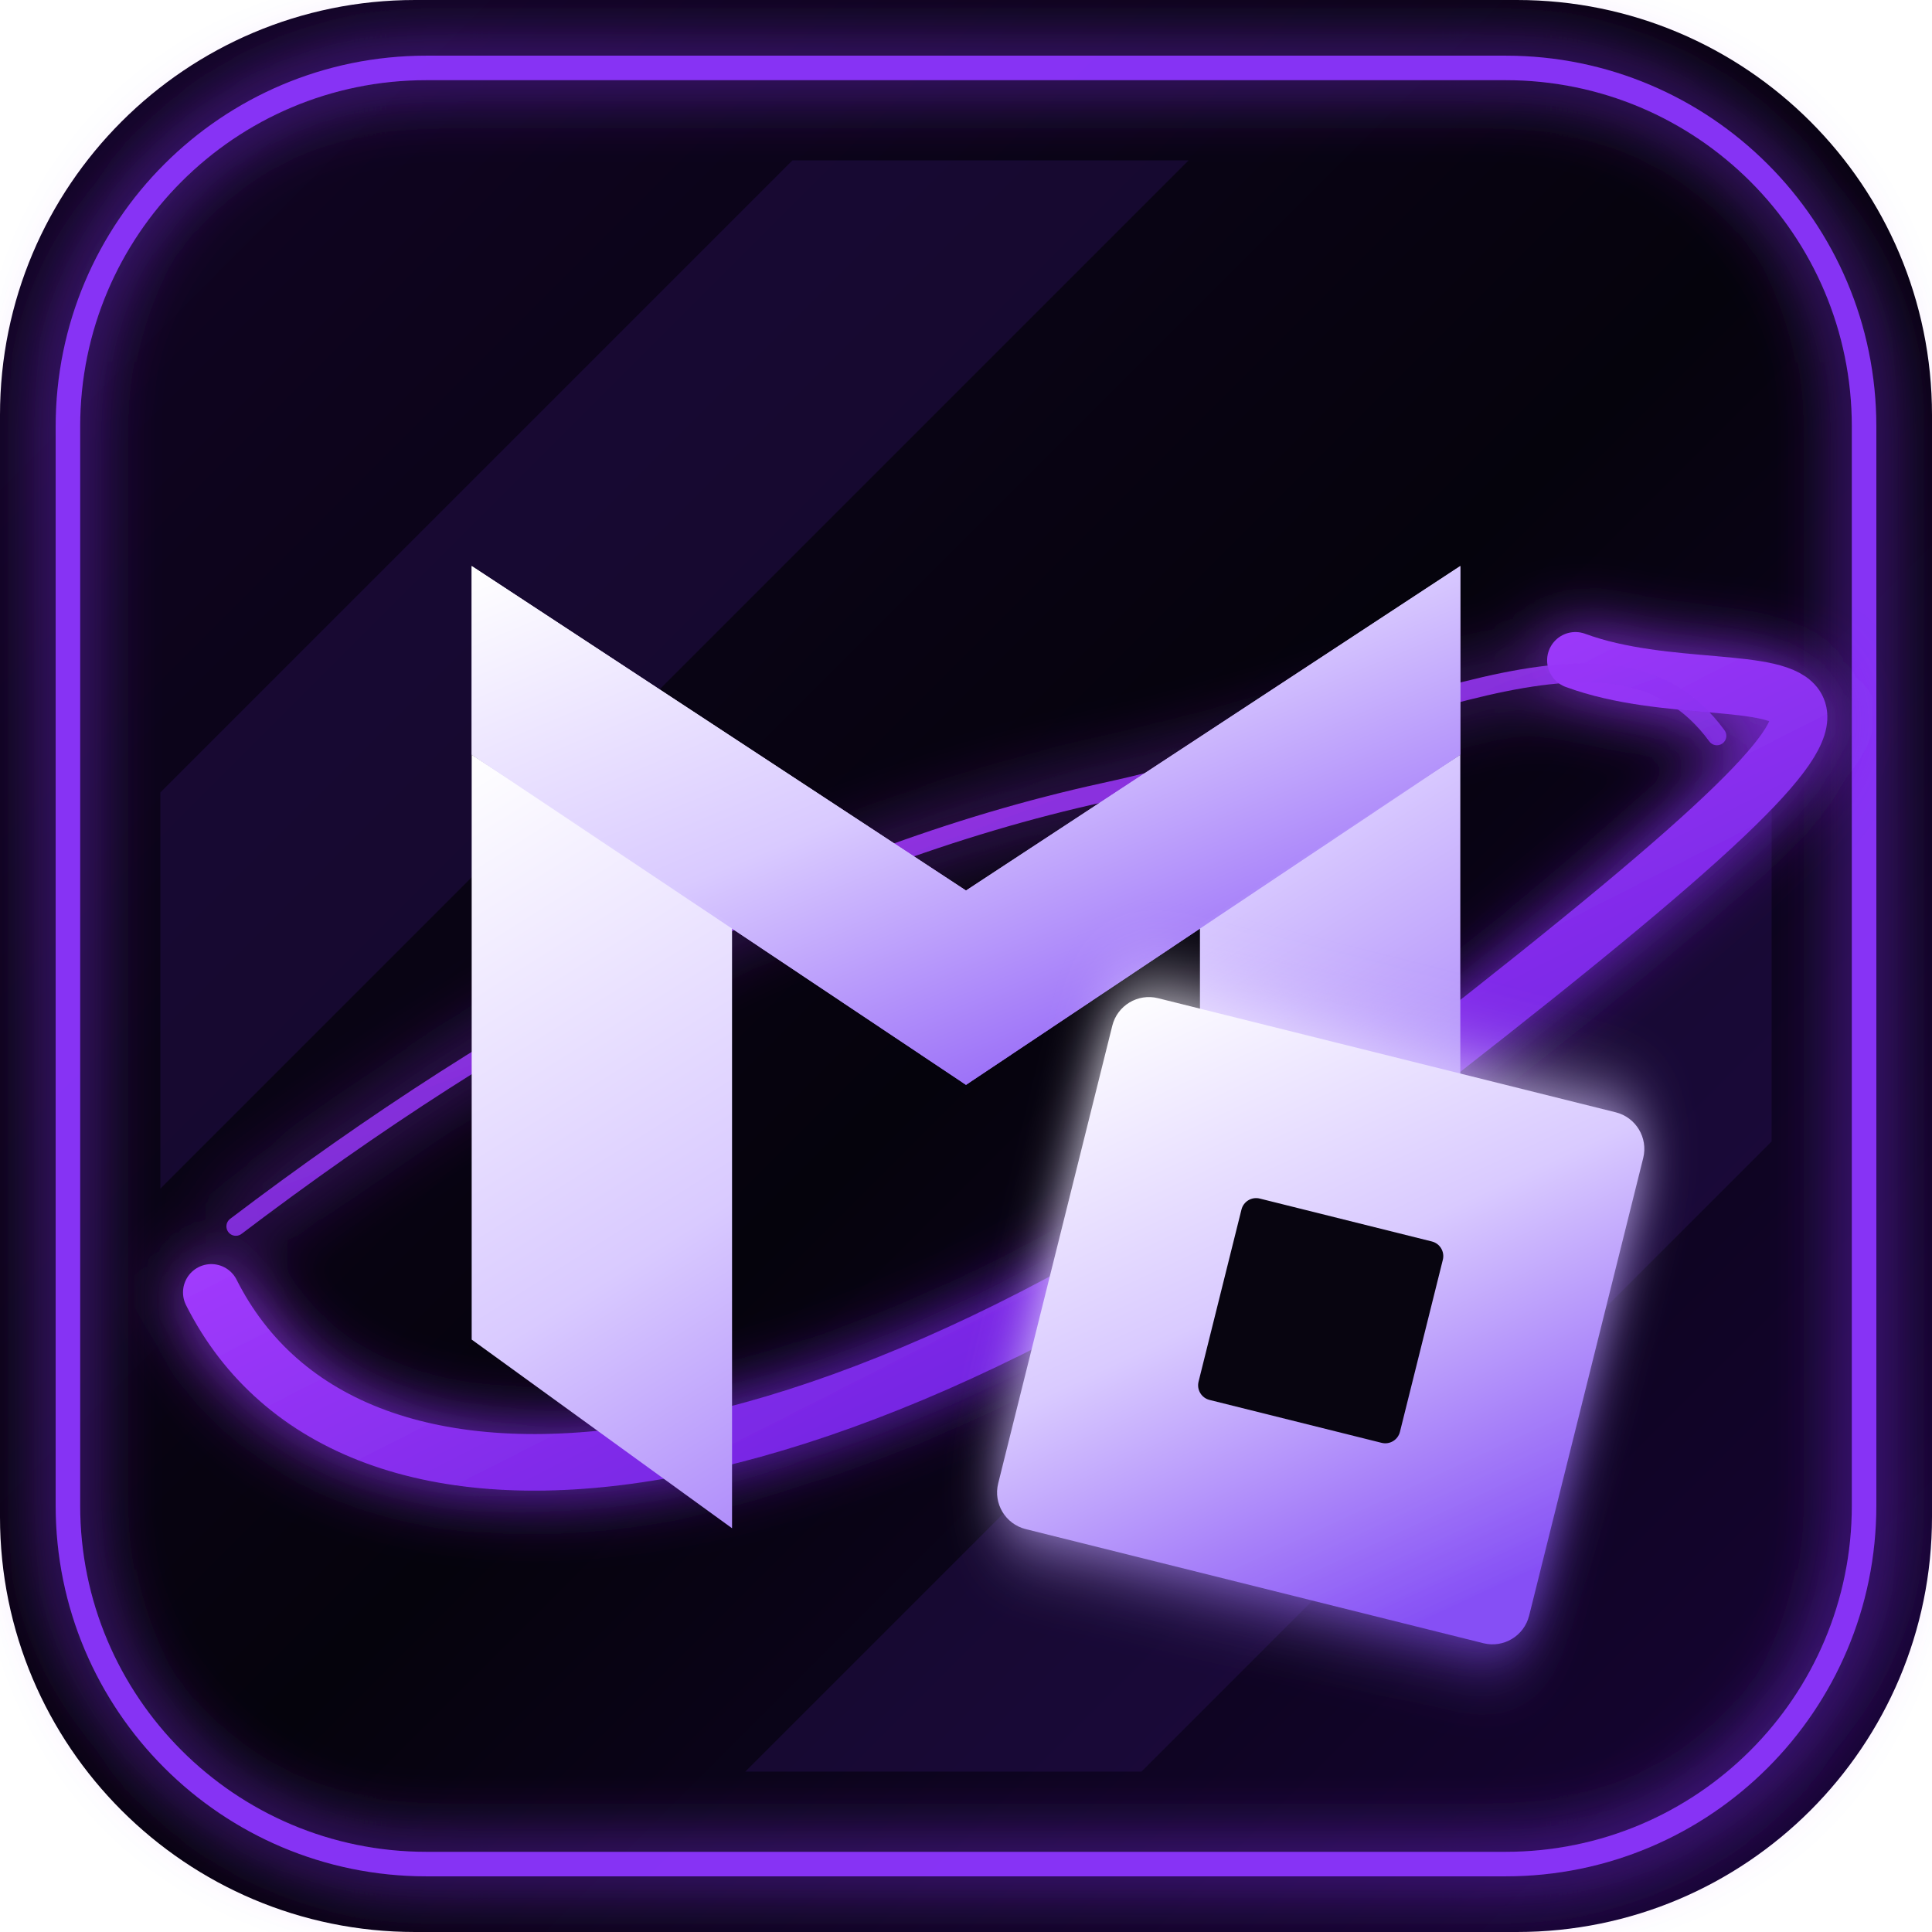
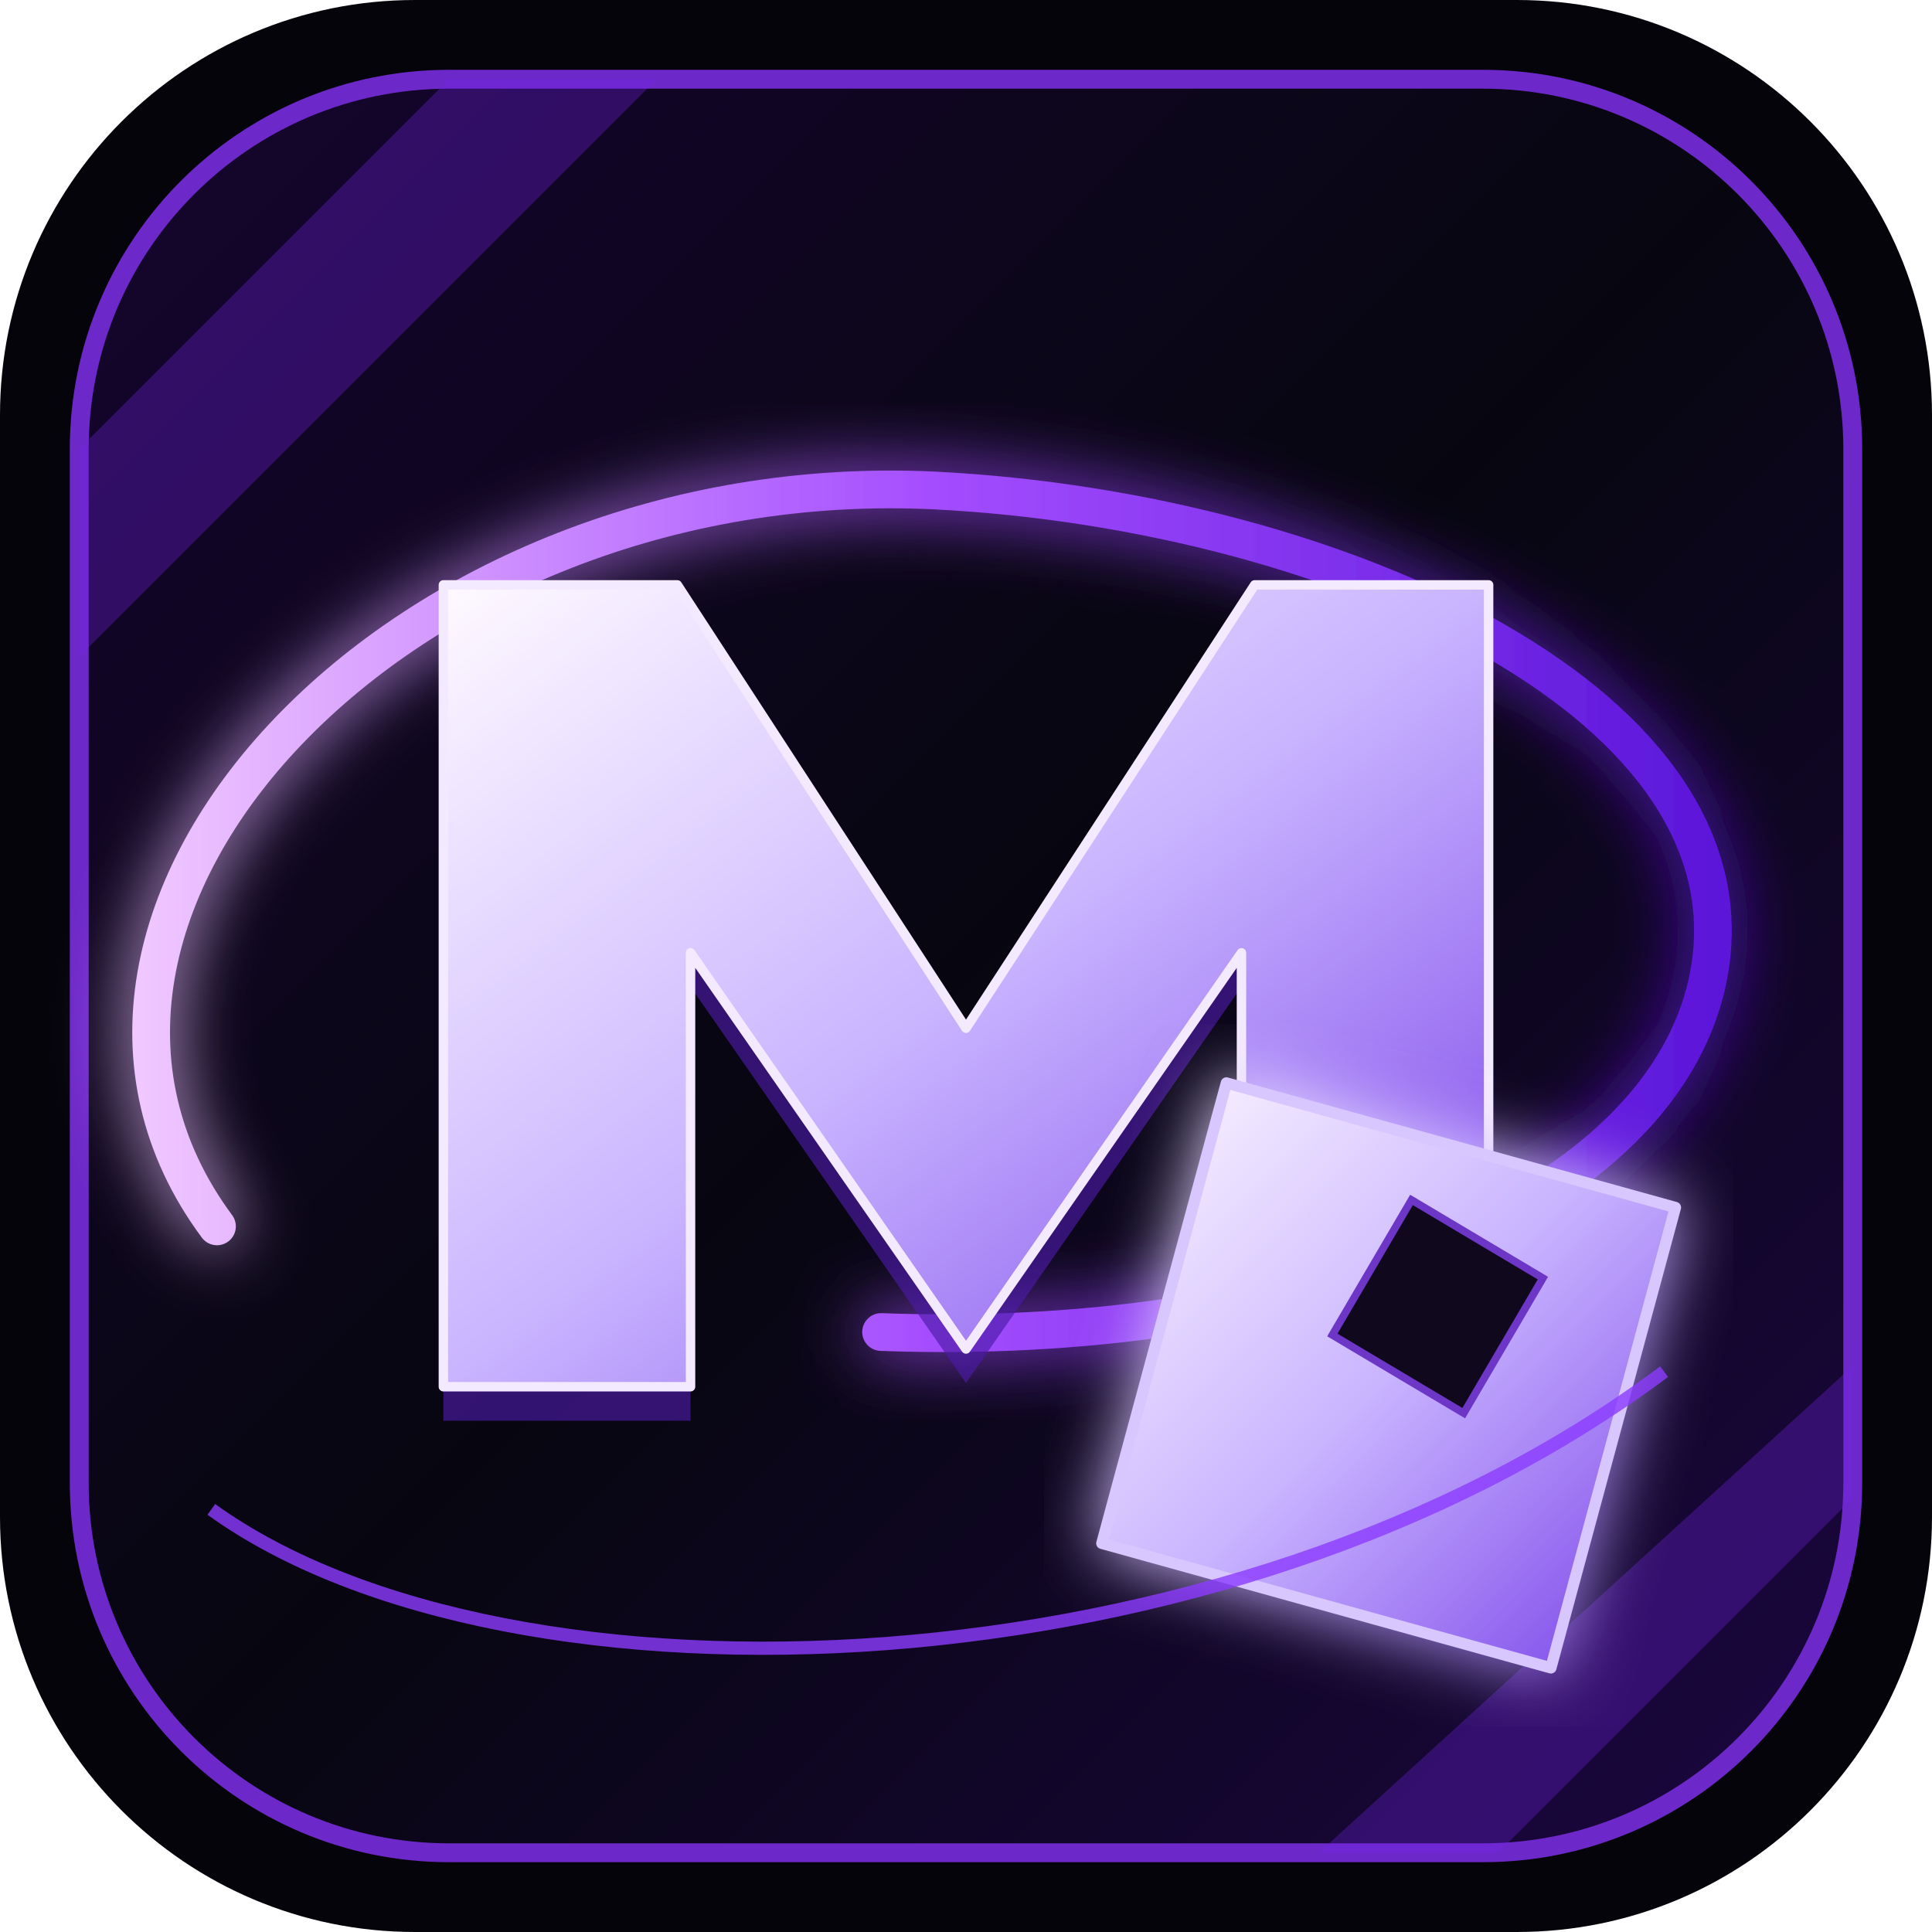
<svg xmlns="http://www.w3.org/2000/svg" width="1024" height="1024" viewBox="0 0 1024 1024">
  <defs>
-     <linearGradient id="background" x1="0" y1="0" x2="1" y2="1">
-       <stop stop-color="#120526" />
-       <stop offset=".52" stop-color="#05030c" />
-       <stop offset="1" stop-color="#19053a" />
+     <linearGradient id="bg" x1="0" y1="0" x2="1" y2="1">
+       <stop stop-color="#16052f" />
+       <stop offset=".5" stop-color="#070610" />
+       <stop offset="1" stop-color="#1b0640" />
    </linearGradient>
-     <linearGradient id="metal" x1="0" y1="0" x2=".8" y2="1">
-       <stop stop-color="#ffffff" />
-       <stop offset=".48" stop-color="#d9caff" />
-       <stop offset="1" stop-color="#8650f5" />
+     <linearGradient id="metal" x1="0" y1="0" x2="1" y2="1">
+       <stop stop-color="#fffaff" />
+       <stop offset=".5" stop-color="#c9b4ff" />
+       <stop offset="1" stop-color="#7840e8" />
    </linearGradient>
-     <linearGradient id="violet" x1="0" y1="0" x2="1" y2="1">
-       <stop stop-color="#f2c7ff" />
-       <stop offset=".35" stop-color="#a43cff" />
-       <stop offset="1" stop-color="#4b12c9" />
+     <linearGradient id="violet">
+       <stop stop-color="#f0c7ff" />
+       <stop offset=".5" stop-color="#a44dff" />
+       <stop offset="1" stop-color="#5b16d9" />
    </linearGradient>
-     <filter id="glow" x="-60%" y="-60%" width="220%" height="220%">
-       <feGaussianBlur stdDeviation="18" result="blur" />
+     <filter id="glow">
+       <feGaussianBlur stdDeviation="18" result="b" />
      <feMerge>
-         <feMergeNode in="blur" />
+         <feMergeNode in="b" />
        <feMergeNode in="SourceGraphic" />
      </feMerge>
    </filter>
  </defs>
-   <rect width="1024" height="1024" rx="220" fill="url(#background)" />
-   <rect x="36" y="36" width="952" height="952" rx="190" fill="none" stroke="#8d36ff" stroke-width="13" opacity=".95" filter="url(#glow)" />
-   <path d="M85 420 420 85h210L85 630zM395 939 939 395v210L605 939z" fill="#2d1260" opacity=".35" />
-   <g fill="none" stroke="url(#violet)" stroke-linecap="round" filter="url(#glow)">
-     <path d="M112 685C185 830 442 808 760 560S930 385 835 350" stroke-width="30" />
-     <path d="M125 650C270 540 425 455 585 420S855 315 910 390" stroke-width="10" opacity=".85" />
-   </g>
-   <path d="M250 300 512 472 774 300v100L512 575 250 400z" fill="url(#metal)" />
-   <path d="M250 400v310l138 100V490zM774 400v180l-138 88V490z" fill="url(#metal)" />
-   <path d="M250 300 512 472 774 300 774 400 512 575 250 400z" fill="url(#metal)" opacity=".96" />
-   <g transform="rotate(14 700 700)">
-     <rect x="555" y="555" width="290" height="290" rx="20" fill="url(#metal)" filter="url(#glow)" />
-     <rect x="645" y="645" width="110" height="110" rx="8" fill="#080510" />
-   </g>
+   <rect width="1024" height="1024" rx="220" fill="#05040a" />
+   <rect x="42" y="42" width="940" height="940" rx="196" fill="url(#bg)" stroke="#6d28c9" stroke-width="10" />
+   <path d="M42 300V238L238 42h110L42 348zM982 724v70L794 982h-95z" fill="#7624e9" opacity=".32" />
+   <path d="M115 650C-8 484 212 246 496 260c215 11 440 115 409 260-27 125-225 194-438 186" fill="none" stroke="url(#violet)" stroke-width="20" stroke-linecap="round" filter="url(#glow)" />
+   <path d="M235 735V310h124l153 235 153-235h124v425H658V505L512 715 366 505v230z" fill="#4c1aa6" opacity=".65" transform="translate(0 18)" />
+   <path d="M235 735V310h124l153 235 153-235h124v425H658V505L512 715 366 505v230z" fill="url(#metal)" stroke="#f4eaff" stroke-width="5" stroke-linejoin="round" />
+   <path d="M650 574l238 66-66 244-238-66z" fill="url(#metal)" stroke="#d8c6ff" stroke-width="6" stroke-linejoin="round" filter="url(#glow)" />
+   <path d="M731 644l78 22-22 80-78-22z" fill="#10091e" stroke="#6d36c7" stroke-width="4" transform="rotate(15 770 705)" />
+   <path d="M112 800C270 914 651 900 882 727" fill="none" stroke="#8c3bff" stroke-width="7" opacity=".8" />
</svg>
